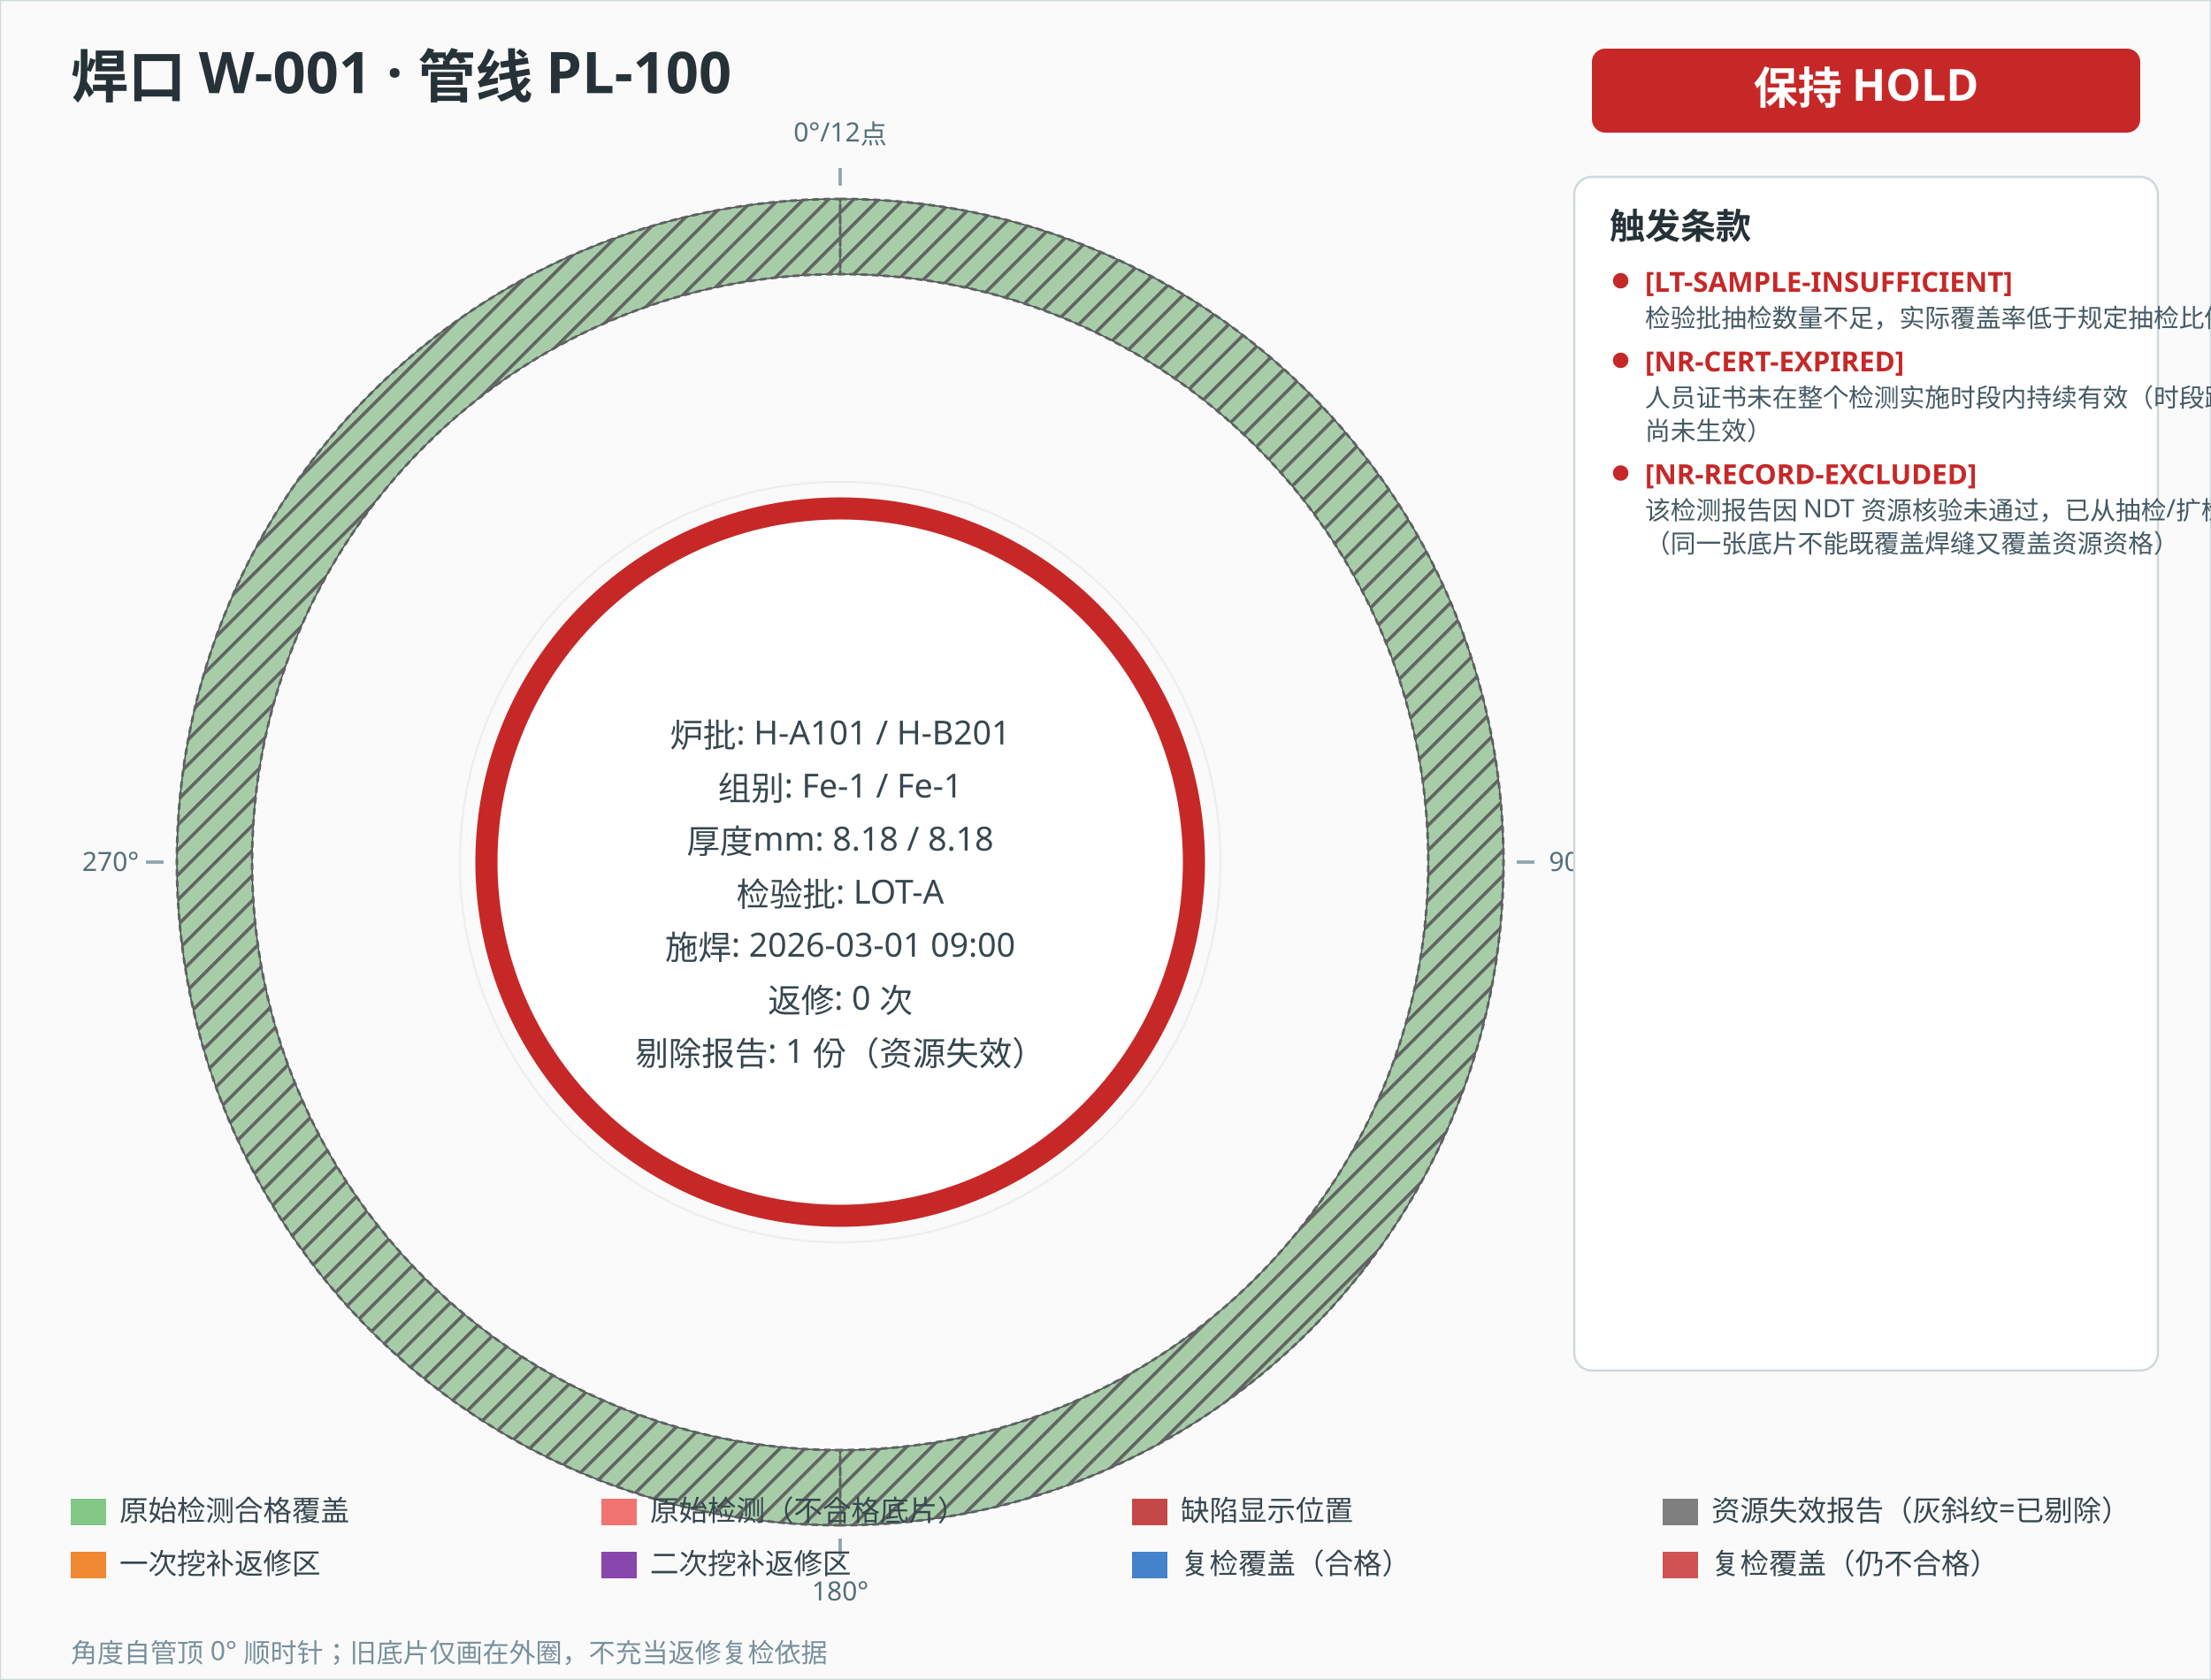
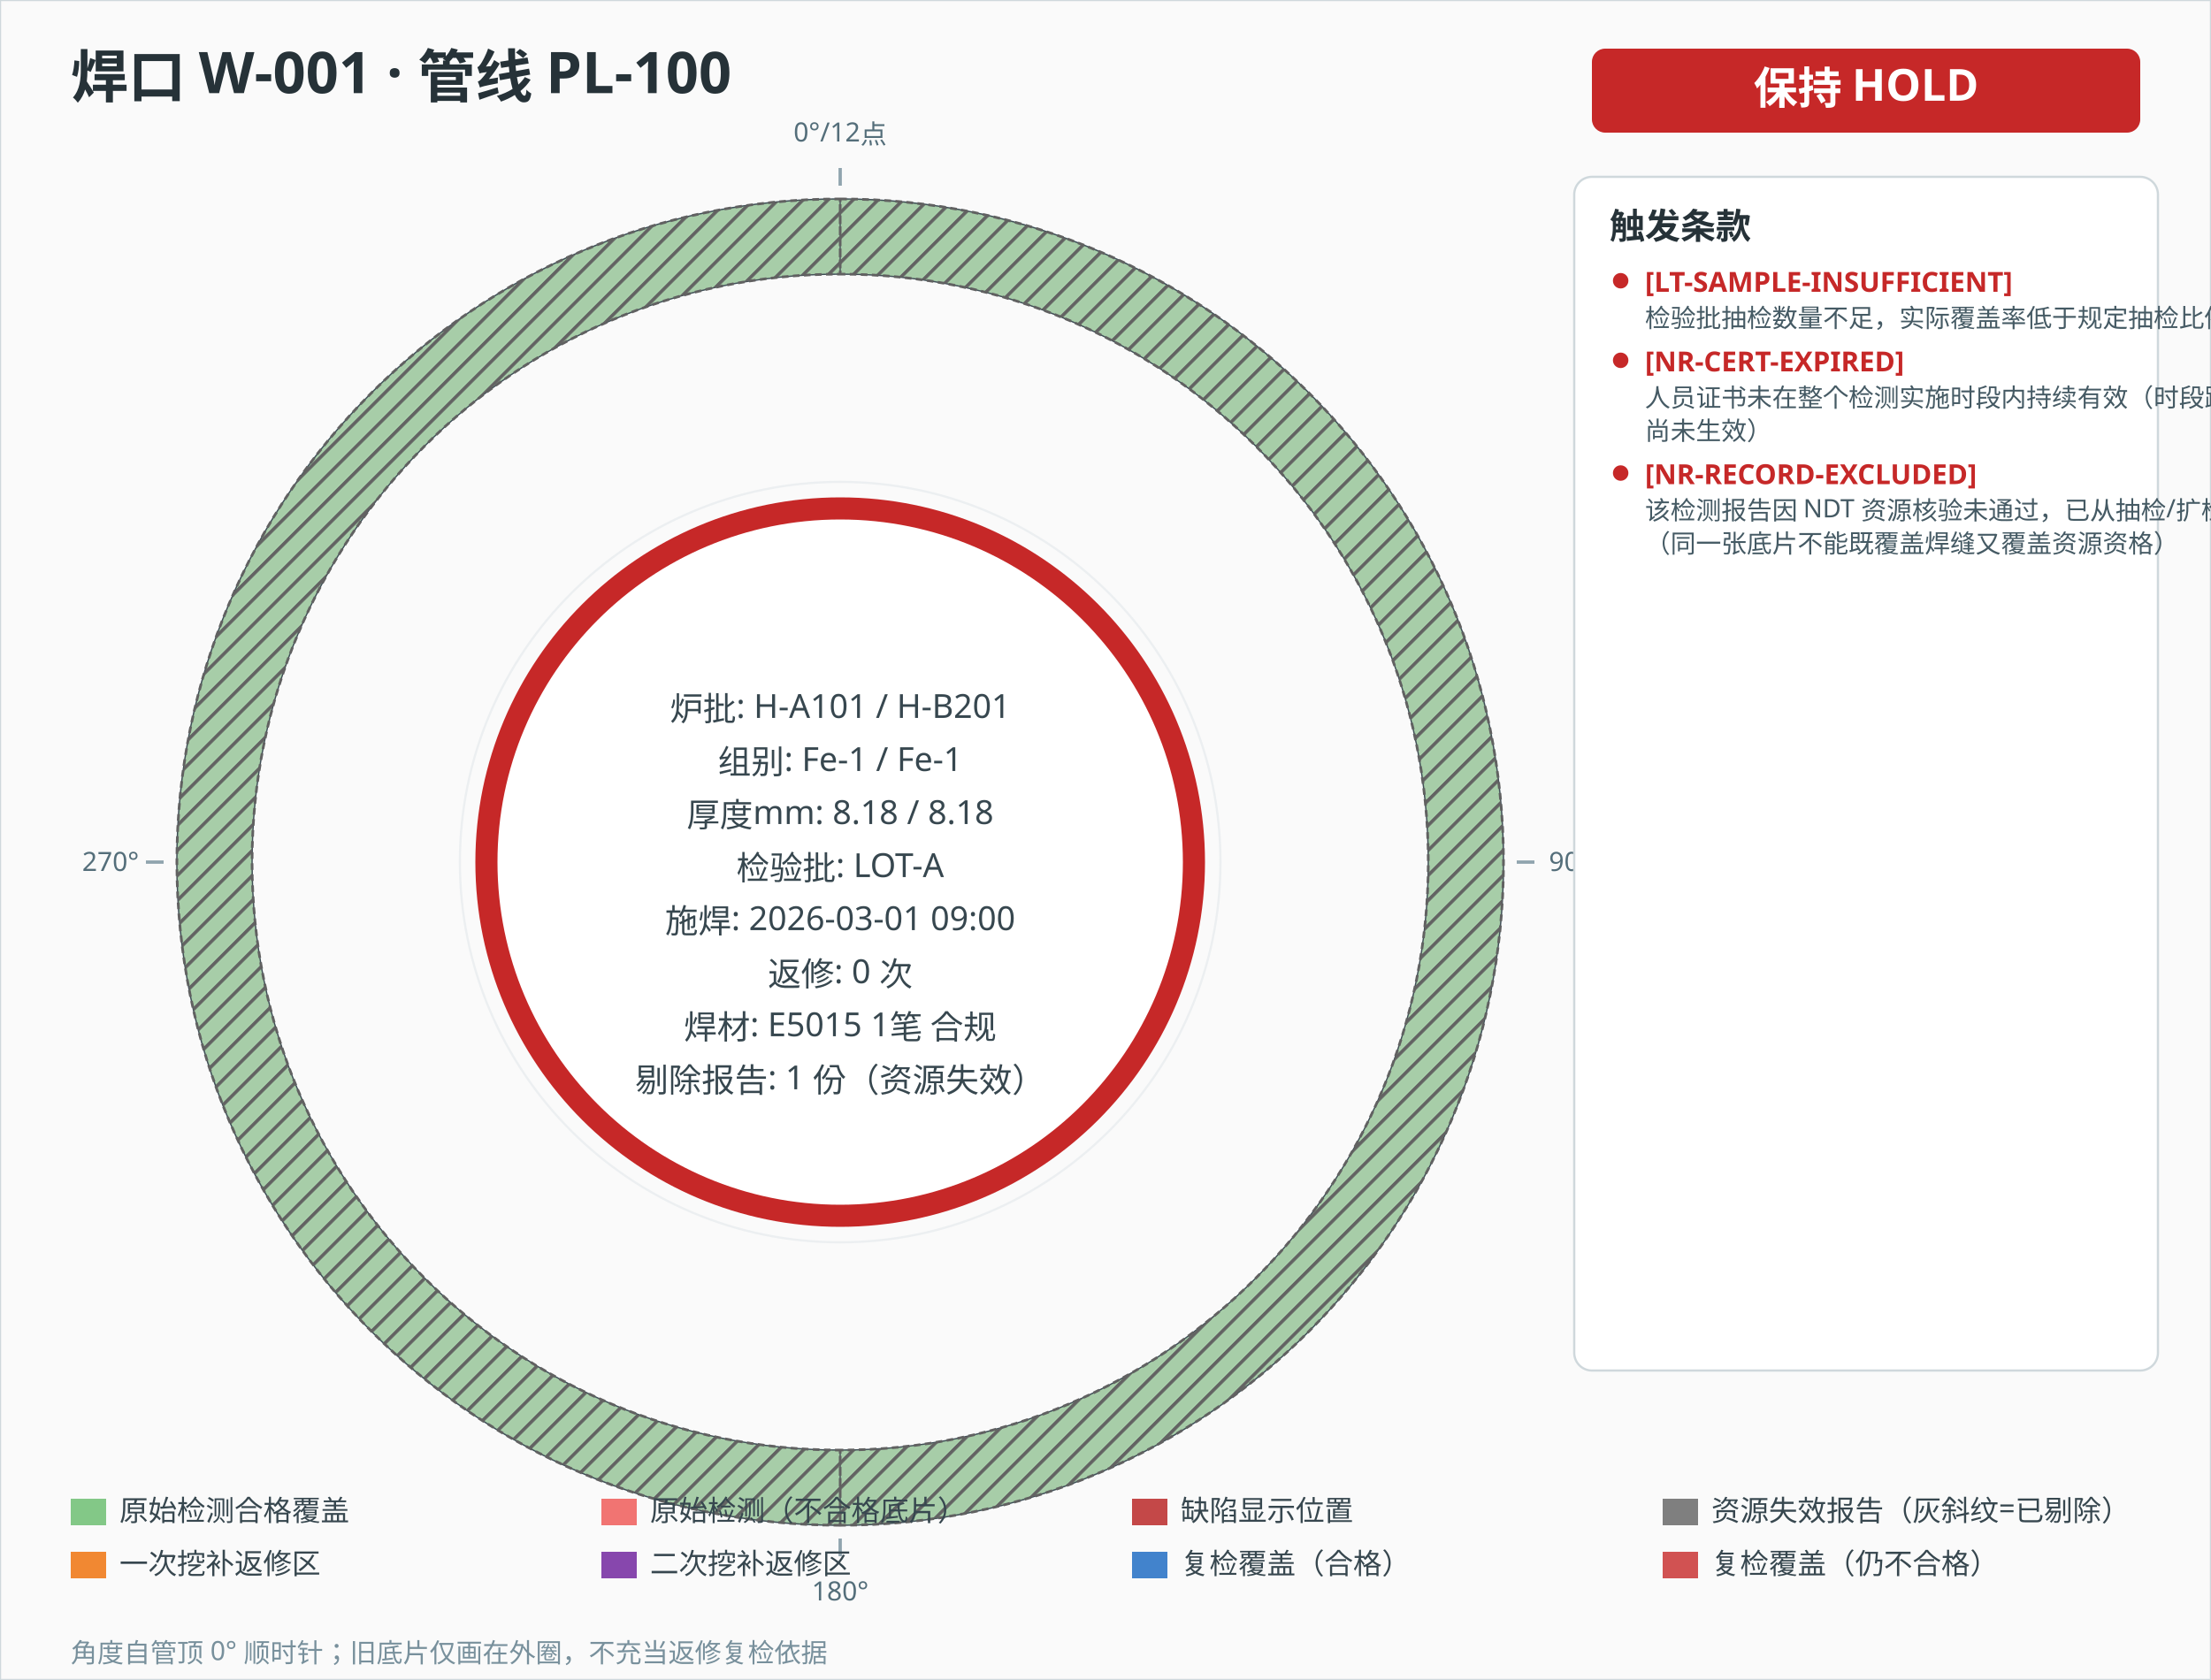
<svg xmlns="http://www.w3.org/2000/svg" viewBox="0 0 1000 760" font-family="sans-serif">
  <rect width="1000" height="760" fill="#fafafa" stroke="#cfd8dc" />
  <defs>
    <pattern id="ndexcluded" width="8" height="8" patternUnits="userSpaceOnUse" patternTransform="rotate(45)">
      <rect width="8" height="8" fill="#9e9e9e" fill-opacity="0.18" />
      <line x1="0" y1="0" x2="0" y2="8" stroke="#616161" stroke-width="3" />
    </pattern>
  </defs>
  <text x="32" y="44" font-size="26" font-weight="bold" fill="#263238">焊口 W-001 · 管线 PL-100</text>
  <rect x="720" y="22" width="248" height="38" rx="6" fill="#c62828" />
  <text x="844" y="47" font-size="20" font-weight="bold" fill="#ffffff" text-anchor="middle">保持 HOLD</text>
  <circle cx="380.0" cy="390.0" r="300" fill="none" stroke="#eceff1" stroke-width="1" />
  <circle cx="380.0" cy="390.0" r="172" fill="none" stroke="#eceff1" stroke-width="1" />
  <line x1="380.0" y1="84.0" x2="380.0" y2="76.0" stroke="#90a4ae" stroke-width="1.5" />
  <text x="380.0" y="64.0" font-size="12" fill="#546e7a" text-anchor="middle">0°/12点</text>
  <line x1="686.0" y1="390.0" x2="694.0" y2="390.0" stroke="#90a4ae" stroke-width="1.5" />
  <text x="710.0" y="394.0" font-size="12" fill="#546e7a" text-anchor="middle">90°</text>
  <line x1="380.0" y1="696.0" x2="380.0" y2="704.0" stroke="#90a4ae" stroke-width="1.5" />
  <text x="380.0" y="724.0" font-size="12" fill="#546e7a" text-anchor="middle">180°</text>
  <line x1="74.0" y1="390.0" x2="66.0" y2="390.0" stroke="#90a4ae" stroke-width="1.5" />
  <text x="50.0" y="394.0" font-size="12" fill="#546e7a" text-anchor="middle">270°</text>
  <path d="M380.00,90.00 A300,300 0 0 1 380.00,690.00 L380.00,656.00 A266,266 0 0 0 380.00,124.00 ZM380.00,690.00 A300,300 0 0 1 380.00,90.00 L380.00,124.00 A266,266 0 0 0 380.00,656.00 Z" fill="#66bb6a" fill-opacity="0.55" stroke="#37474f" stroke-width="0.6" />
  <path d="M380.00,90.00 A300,300 0 0 1 380.00,690.00 L380.00,656.00 A266,266 0 0 0 380.00,124.00 ZM380.00,690.00 A300,300 0 0 1 380.00,90.00 L380.00,124.00 A266,266 0 0 0 380.00,656.00 Z" fill="url(#ndexcluded)" stroke="#616161" stroke-width="1.2" stroke-dasharray="3,2" />
  <circle cx="380.0" cy="390.0" r="160" fill="#ffffff" stroke="#c62828" stroke-width="10" />
-   <text x="380.0" y="338.0" font-size="15" fill="#37474f" text-anchor="middle">炉批: H-A101 / H-B201</text>
-   <text x="380.0" y="362.0" font-size="15" fill="#37474f" text-anchor="middle">组别: Fe-1 / Fe-1</text>
-   <text x="380.0" y="386.0" font-size="15" fill="#37474f" text-anchor="middle">厚度mm: 8.18 / 8.18</text>
-   <text x="380.0" y="410.0" font-size="15" fill="#37474f" text-anchor="middle">检验批: LOT-A</text>
-   <text x="380.0" y="434.0" font-size="15" fill="#37474f" text-anchor="middle">施焊: 2026-03-01 09:00</text>
-   <text x="380.0" y="458.0" font-size="15" fill="#37474f" text-anchor="middle">返修: 0 次</text>
-   <text x="380.0" y="482.0" font-size="15" fill="#37474f" text-anchor="middle">剔除报告: 1 份（资源失效）</text>
+   <text x="380.0" y="326.0" font-size="15" fill="#37474f" text-anchor="middle">炉批: H-A101 / H-B201</text>
+   <text x="380.0" y="350.0" font-size="15" fill="#37474f" text-anchor="middle">组别: Fe-1 / Fe-1</text>
+   <text x="380.0" y="374.0" font-size="15" fill="#37474f" text-anchor="middle">厚度mm: 8.18 / 8.18</text>
+   <text x="380.0" y="398.0" font-size="15" fill="#37474f" text-anchor="middle">检验批: LOT-A</text>
+   <text x="380.0" y="422.0" font-size="15" fill="#37474f" text-anchor="middle">施焊: 2026-03-01 09:00</text>
+   <text x="380.0" y="446.0" font-size="15" fill="#37474f" text-anchor="middle">返修: 0 次</text>
+   <text x="380.0" y="470.0" font-size="15" fill="#37474f" text-anchor="middle">焊材: E5015 1笔 合规</text>
+   <text x="380.0" y="494.0" font-size="15" fill="#37474f" text-anchor="middle">剔除报告: 1 份（资源失效）</text>
  <rect x="712" y="80" width="264" height="540" rx="8" fill="#ffffff" stroke="#cfd8dc" />
  <text x="728" y="108" font-size="16" font-weight="bold" fill="#263238">触发条款</text>
  <circle cx="733" cy="127" r="3.5" fill="#c62828" />
  <text x="744" y="132" font-size="12.5" font-weight="bold" fill="#c62828">[LT-SAMPLE-INSUFFICIENT]</text>
  <text x="744" y="148" font-size="11.5" fill="#455a64">检验批抽检数量不足，实际覆盖率低于规定抽检比例</text>
  <circle cx="733" cy="163" r="3.5" fill="#c62828" />
  <text x="744" y="168" font-size="12.5" font-weight="bold" fill="#c62828">[NR-CERT-EXPIRED]</text>
  <text x="744" y="184" font-size="11.5" fill="#455a64">人员证书未在整个检测实施时段内持续有效（时段跨过到期点或检测时证书</text>
  <text x="744" y="199" font-size="11.5" fill="#455a64">尚未生效）</text>
  <circle cx="733" cy="214" r="3.5" fill="#c62828" />
  <text x="744" y="219" font-size="12.5" font-weight="bold" fill="#c62828">[NR-RECORD-EXCLUDED]</text>
  <text x="744" y="235" font-size="11.5" fill="#455a64">该检测报告因 NDT 资源核验未通过，已从抽检/扩检/返修复检计数中剔除</text>
  <text x="744" y="250" font-size="11.5" fill="#455a64">（同一张底片不能既覆盖焊缝又覆盖资源资格）</text>
  <rect x="32" y="678" width="16" height="12" fill="#66bb6a" fill-opacity="0.8" />
  <text x="54" y="688" font-size="13" fill="#37474f">原始检测合格覆盖</text>
  <rect x="272" y="678" width="16" height="12" fill="#ef5350" fill-opacity="0.8" />
  <text x="294" y="688" font-size="13" fill="#37474f">原始检测（不合格底片）</text>
  <rect x="512" y="678" width="16" height="12" fill="#b71c1c" fill-opacity="0.8" />
  <text x="534" y="688" font-size="13" fill="#37474f">缺陷显示位置</text>
  <rect x="752" y="678" width="16" height="12" fill="#616161" fill-opacity="0.8" />
  <text x="774" y="688" font-size="13" fill="#37474f">资源失效报告（灰斜纹=已剔除）</text>
  <rect x="32" y="702" width="16" height="12" fill="#ef6c00" fill-opacity="0.8" />
  <text x="54" y="712" font-size="13" fill="#37474f">一次挖补返修区</text>
  <rect x="272" y="702" width="16" height="12" fill="#6a1b9a" fill-opacity="0.8" />
  <text x="294" y="712" font-size="13" fill="#37474f">二次挖补返修区</text>
  <rect x="512" y="702" width="16" height="12" fill="#1565c0" fill-opacity="0.8" />
  <text x="534" y="712" font-size="13" fill="#37474f">复检覆盖（合格）</text>
  <rect x="752" y="702" width="16" height="12" fill="#c62828" fill-opacity="0.8" />
  <text x="774" y="712" font-size="13" fill="#37474f">复检覆盖（仍不合格）</text>
  <text x="32" y="752" font-size="12" fill="#78909c">角度自管顶 0° 顺时针；旧底片仅画在外圈，不充当返修复检依据</text>
</svg>
